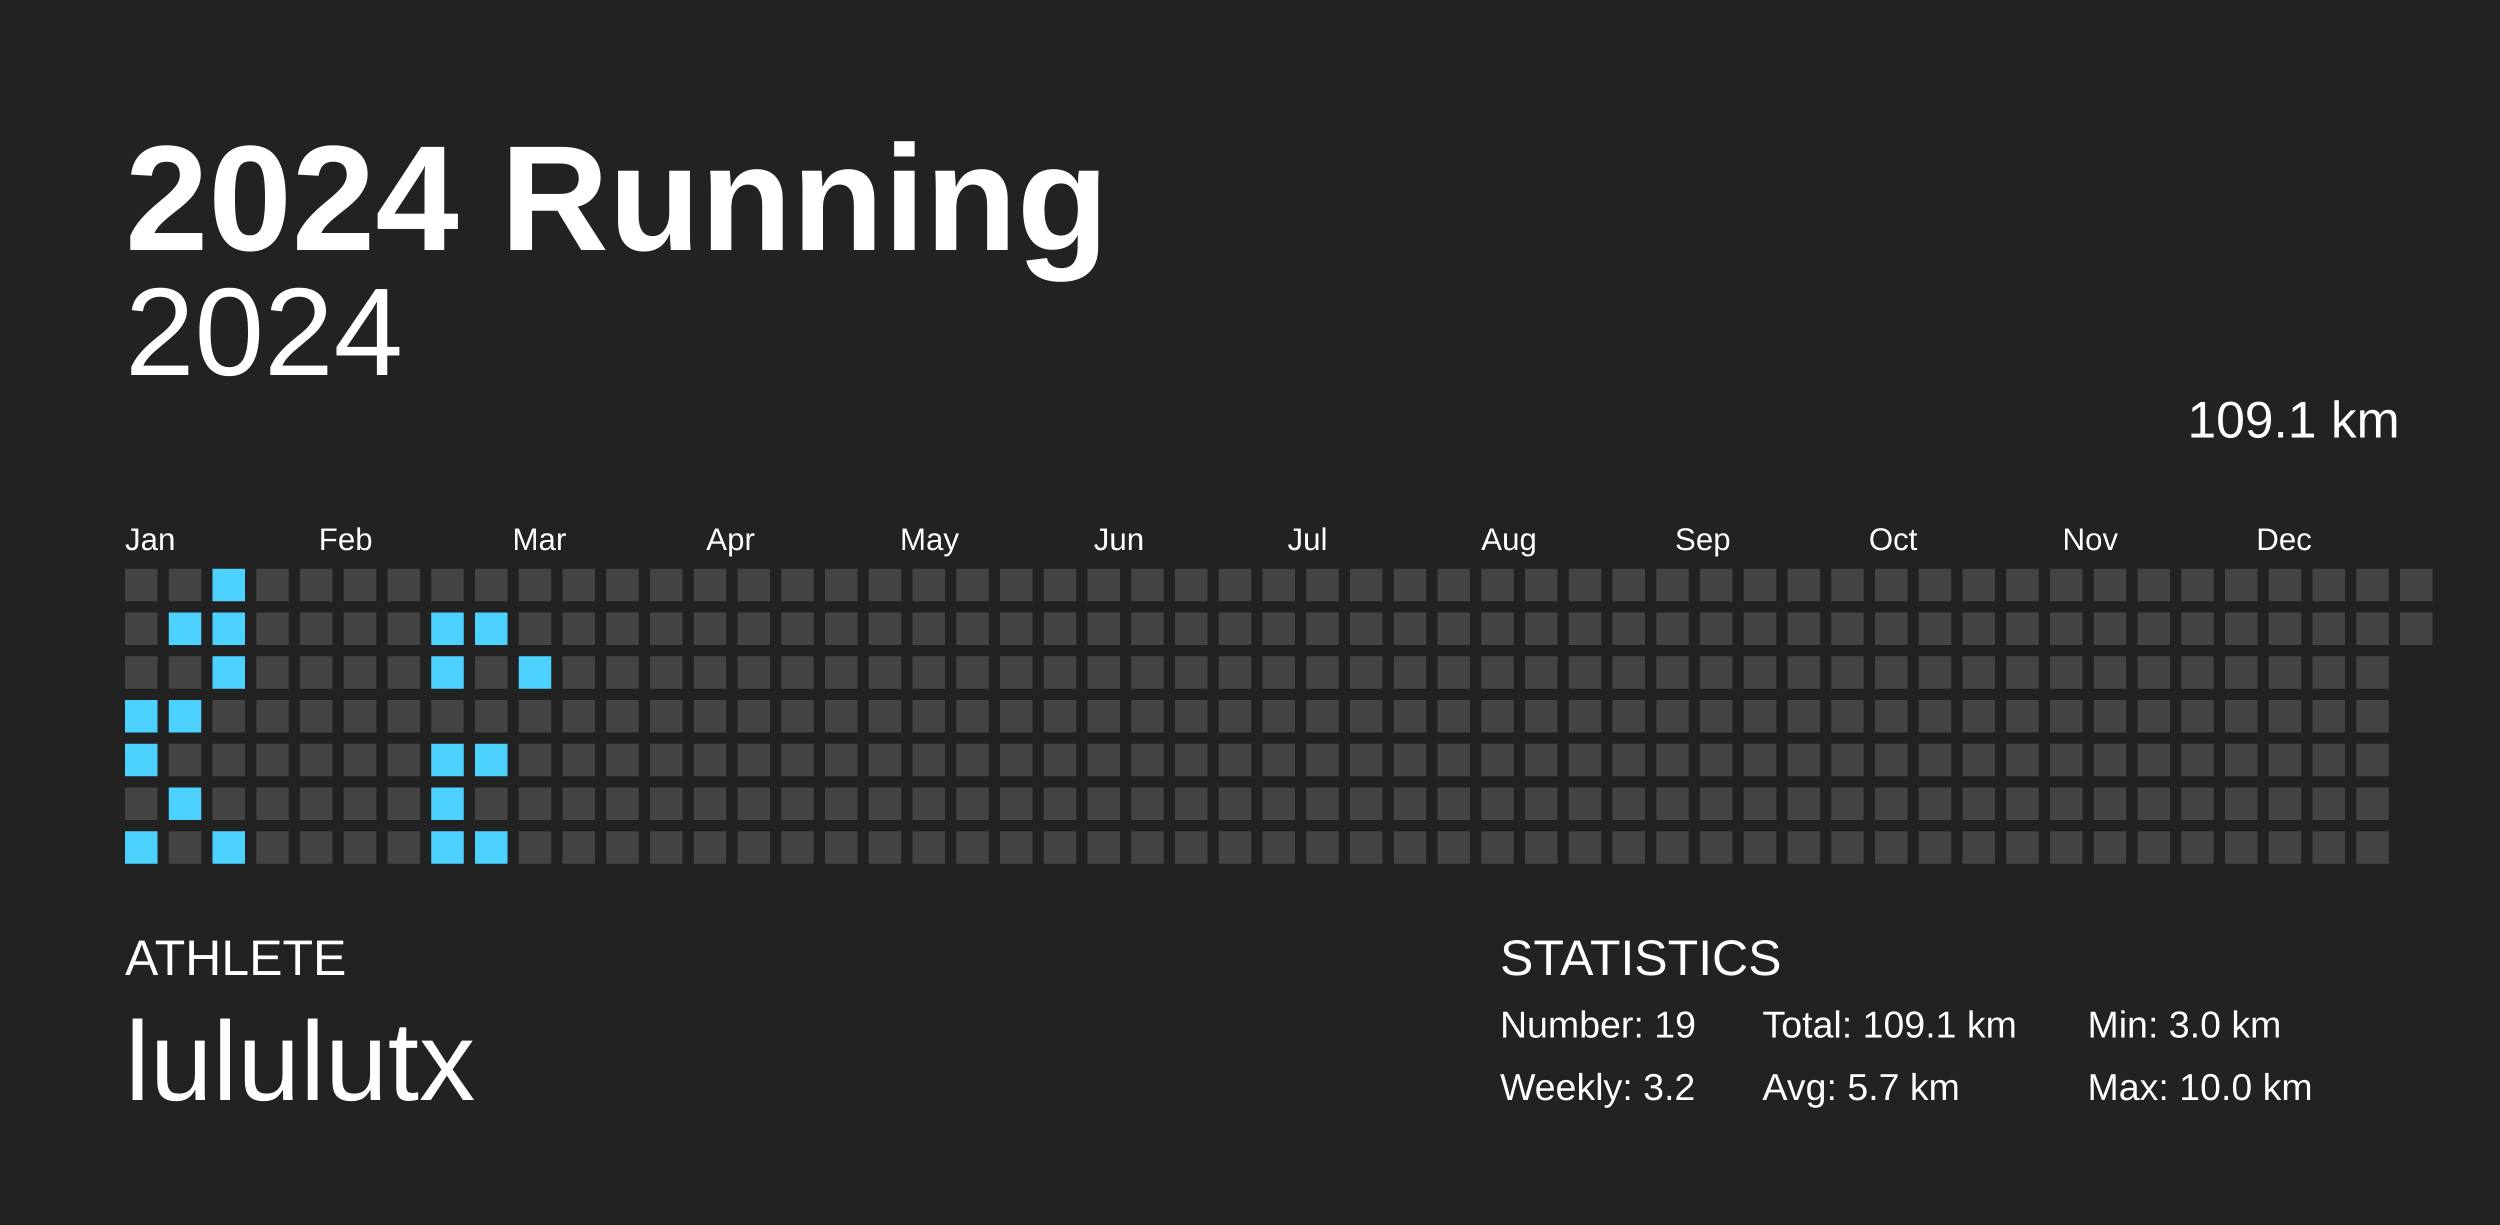
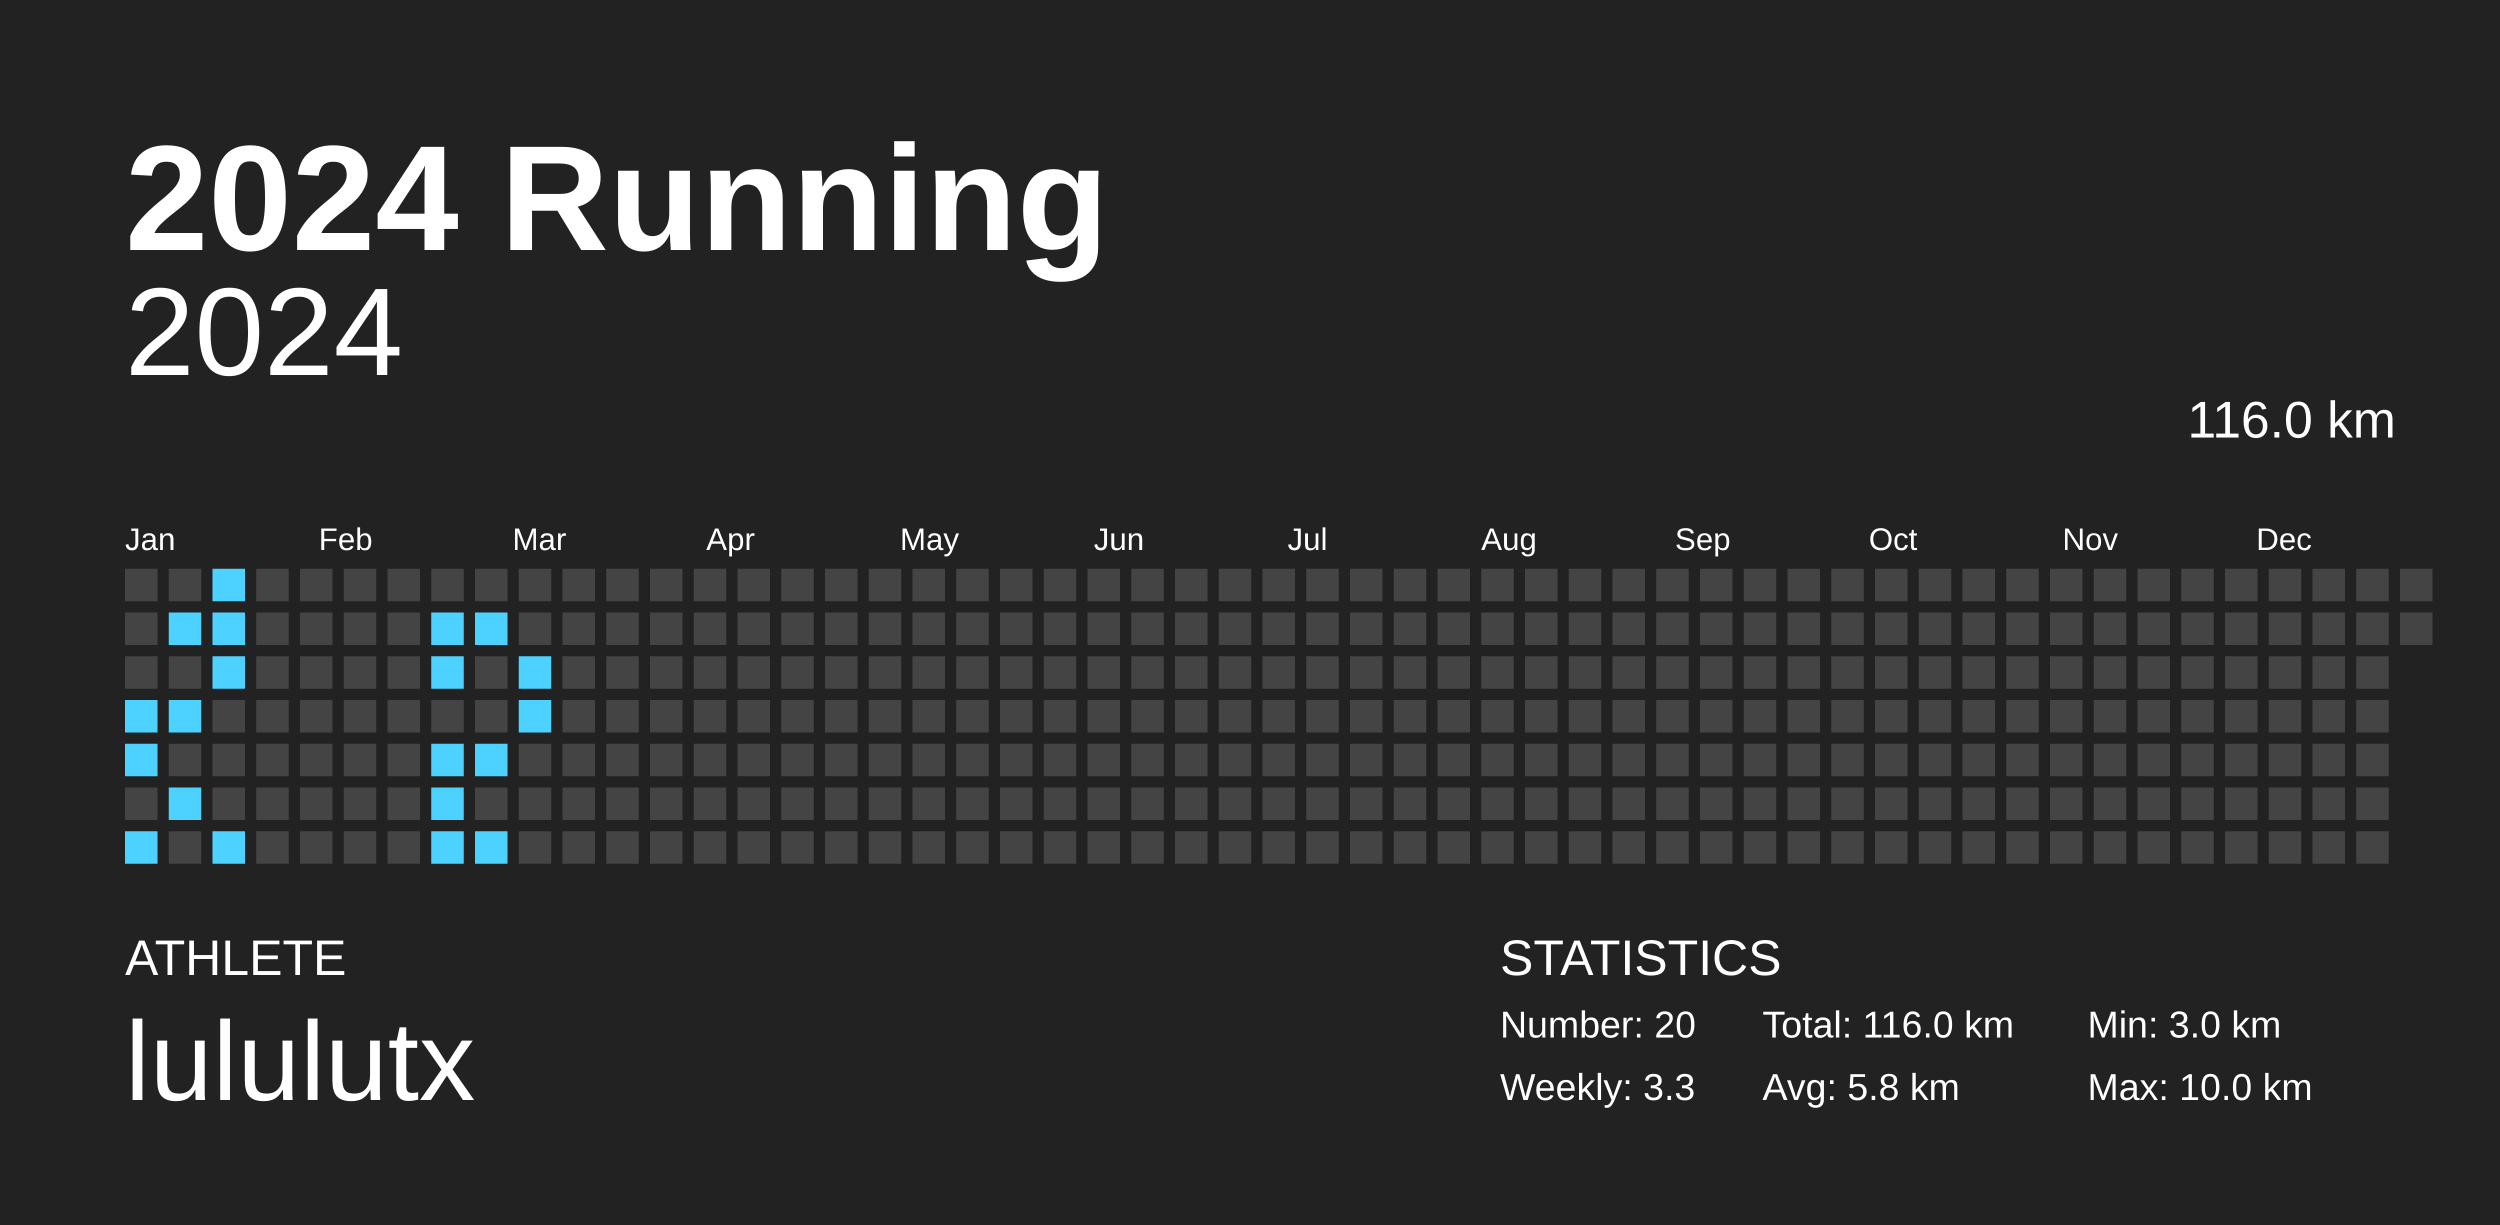
<svg xmlns="http://www.w3.org/2000/svg" baseProfile="full" height="98mm" version="1.1" viewBox="0,0,200,98" width="200mm">
  <defs />
  <rect fill="#222222" height="98" width="200" x="0" y="0" />
  <text fill="#FFFFFF" style="font-size:12px; font-family:Arial; font-weight:bold;" x="10" y="20">2024 Running</text>
  <text fill="#FFFFFF" style="font-size:4px; font-family:Arial" x="10" y="78">ATHLETE</text>
  <text fill="#FFFFFF" style="font-size:9px; font-family:Arial" x="10" y="88">lululutx</text>
  <text fill="#FFFFFF" style="font-size:4px; font-family:Arial" x="120" y="78">STATISTICS</text>
-   <text fill="#FFFFFF" style="font-size:3px; font-family:Arial" x="120" y="83">Number: 19</text>
-   <text fill="#FFFFFF" style="font-size:3px; font-family:Arial" x="120" y="88">Weekly: 3.2</text>
-   <text fill="#FFFFFF" style="font-size:3px; font-family:Arial" x="141" y="83">Total: 109.1 km</text>
-   <text fill="#FFFFFF" style="font-size:3px; font-family:Arial" x="141" y="88">Avg: 5.7 km</text>
+   <text fill="#FFFFFF" style="font-size:3px; font-family:Arial" x="120" y="83">Number: 20</text>
+   <text fill="#FFFFFF" style="font-size:3px; font-family:Arial" x="120" y="88">Weekly: 3.3</text>
+   <text fill="#FFFFFF" style="font-size:3px; font-family:Arial" x="141" y="83">Total: 116.0 km</text>
+   <text fill="#FFFFFF" style="font-size:3px; font-family:Arial" x="141" y="88">Avg: 5.8 km</text>
  <text fill="#FFFFFF" style="font-size:3px; font-family:Arial" x="167" y="83">Min: 3.0 km</text>
  <text fill="#FFFFFF" style="font-size:3px; font-family:Arial" x="167" y="88">Max: 10.0 km</text>
  <text alignment-baseline="hanging" fill="#FFFFFF" style="font-size:10.0px; font-family:Arial;" x="10" y="30">2024</text>
-   <text alignment-baseline="hanging" fill="#FFFFFF" style="font-size:4.125px; font-family:Arial;" x="175" y="35">109.1 km</text>
+   <text alignment-baseline="hanging" fill="#FFFFFF" style="font-size:4.125px; font-family:Arial;" x="175" y="35">116.0 km</text>
  <text fill="#FFFFFF" style="font-size:2.5px; font-family:Arial" x="10.0" y="44">Jan</text>
  <text fill="#FFFFFF" style="font-size:2.5px; font-family:Arial" x="25.5" y="44">Feb</text>
  <text fill="#FFFFFF" style="font-size:2.5px; font-family:Arial" x="41.0" y="44">Mar</text>
  <text fill="#FFFFFF" style="font-size:2.5px; font-family:Arial" x="56.5" y="44">Apr</text>
  <text fill="#FFFFFF" style="font-size:2.5px; font-family:Arial" x="72.0" y="44">May</text>
  <text fill="#FFFFFF" style="font-size:2.5px; font-family:Arial" x="87.5" y="44">Jun</text>
  <text fill="#FFFFFF" style="font-size:2.5px; font-family:Arial" x="103.0" y="44">Jul</text>
  <text fill="#FFFFFF" style="font-size:2.5px; font-family:Arial" x="118.5" y="44">Aug</text>
  <text fill="#FFFFFF" style="font-size:2.5px; font-family:Arial" x="134.0" y="44">Sep</text>
  <text fill="#FFFFFF" style="font-size:2.5px; font-family:Arial" x="149.5" y="44">Oct</text>
  <text fill="#FFFFFF" style="font-size:2.5px; font-family:Arial" x="165.0" y="44">Nov</text>
  <text fill="#FFFFFF" style="font-size:2.5px; font-family:Arial" x="180.5" y="44">Dec</text>
  <rect fill="#444444" height="2.6" width="2.6" x="10.0" y="45.5" />
  <rect fill="#444444" height="2.6" width="2.6" x="10.0" y="49.0" />
  <rect fill="#444444" height="2.6" width="2.6" x="10.0" y="52.5" />
  <rect fill="#4dd2ff" height="2.6" width="2.6" x="10.0" y="56.0" />
  <rect fill="#4dd2ff" height="2.6" width="2.6" x="10.0" y="59.5" />
  <rect fill="#444444" height="2.6" width="2.6" x="10.0" y="63.0" />
  <rect fill="#4dd2ff" height="2.6" width="2.6" x="10.0" y="66.5" />
  <rect fill="#444444" height="2.6" width="2.6" x="13.5" y="45.5" />
  <rect fill="#4dd2ff" height="2.6" width="2.6" x="13.5" y="49.0" />
  <rect fill="#444444" height="2.6" width="2.6" x="13.5" y="52.5" />
  <rect fill="#4dd2ff" height="2.6" width="2.6" x="13.5" y="56.0" />
  <rect fill="#444444" height="2.6" width="2.6" x="13.5" y="59.5" />
  <rect fill="#4dd2ff" height="2.6" width="2.6" x="13.5" y="63.0" />
  <rect fill="#444444" height="2.6" width="2.6" x="13.5" y="66.5" />
  <rect fill="#4dd2ff" height="2.6" width="2.6" x="17.0" y="45.5" />
  <rect fill="#4dd2ff" height="2.6" width="2.6" x="17.0" y="49.0" />
  <rect fill="#4dd2ff" height="2.6" width="2.6" x="17.0" y="52.5" />
  <rect fill="#444444" height="2.6" width="2.6" x="17.0" y="56.0" />
  <rect fill="#444444" height="2.6" width="2.6" x="17.0" y="59.5" />
  <rect fill="#444444" height="2.6" width="2.6" x="17.0" y="63.0" />
  <rect fill="#4dd2ff" height="2.6" width="2.6" x="17.0" y="66.5" />
  <rect fill="#444444" height="2.6" width="2.6" x="20.5" y="45.5" />
  <rect fill="#444444" height="2.6" width="2.6" x="20.5" y="49.0" />
  <rect fill="#444444" height="2.6" width="2.6" x="20.5" y="52.5" />
  <rect fill="#444444" height="2.6" width="2.6" x="20.5" y="56.0" />
  <rect fill="#444444" height="2.6" width="2.6" x="20.5" y="59.5" />
  <rect fill="#444444" height="2.6" width="2.6" x="20.5" y="63.0" />
  <rect fill="#444444" height="2.6" width="2.6" x="20.5" y="66.5" />
  <rect fill="#444444" height="2.6" width="2.6" x="24.0" y="45.5" />
  <rect fill="#444444" height="2.6" width="2.6" x="24.0" y="49.0" />
  <rect fill="#444444" height="2.6" width="2.6" x="24.0" y="52.5" />
  <rect fill="#444444" height="2.6" width="2.6" x="24.0" y="56.0" />
  <rect fill="#444444" height="2.6" width="2.6" x="24.0" y="59.5" />
  <rect fill="#444444" height="2.6" width="2.6" x="24.0" y="63.0" />
  <rect fill="#444444" height="2.6" width="2.6" x="24.0" y="66.5" />
  <rect fill="#444444" height="2.6" width="2.6" x="27.5" y="45.5" />
  <rect fill="#444444" height="2.6" width="2.6" x="27.5" y="49.0" />
  <rect fill="#444444" height="2.6" width="2.6" x="27.5" y="52.5" />
  <rect fill="#444444" height="2.6" width="2.6" x="27.5" y="56.0" />
  <rect fill="#444444" height="2.6" width="2.6" x="27.5" y="59.5" />
  <rect fill="#444444" height="2.6" width="2.6" x="27.5" y="63.0" />
  <rect fill="#444444" height="2.6" width="2.6" x="27.5" y="66.5" />
  <rect fill="#444444" height="2.6" width="2.6" x="31.0" y="45.5" />
  <rect fill="#444444" height="2.6" width="2.6" x="31.0" y="49.0" />
  <rect fill="#444444" height="2.6" width="2.6" x="31.0" y="52.5" />
  <rect fill="#444444" height="2.6" width="2.6" x="31.0" y="56.0" />
  <rect fill="#444444" height="2.6" width="2.6" x="31.0" y="59.5" />
  <rect fill="#444444" height="2.6" width="2.6" x="31.0" y="63.0" />
  <rect fill="#444444" height="2.6" width="2.6" x="31.0" y="66.5" />
  <rect fill="#444444" height="2.6" width="2.6" x="34.5" y="45.5" />
  <rect fill="#4dd2ff" height="2.6" width="2.6" x="34.5" y="49.0" />
  <rect fill="#4dd2ff" height="2.6" width="2.6" x="34.5" y="52.5" />
  <rect fill="#444444" height="2.6" width="2.6" x="34.5" y="56.0" />
  <rect fill="#4dd2ff" height="2.6" width="2.6" x="34.5" y="59.5" />
  <rect fill="#4dd2ff" height="2.6" width="2.6" x="34.5" y="63.0" />
  <rect fill="#4dd2ff" height="2.6" width="2.6" x="34.5" y="66.5" />
  <rect fill="#444444" height="2.6" width="2.6" x="38.0" y="45.5" />
  <rect fill="#4dd2ff" height="2.6" width="2.6" x="38.0" y="49.0" />
  <rect fill="#444444" height="2.6" width="2.6" x="38.0" y="52.5" />
  <rect fill="#444444" height="2.6" width="2.6" x="38.0" y="56.0" />
  <rect fill="#4dd2ff" height="2.6" width="2.6" x="38.0" y="59.5" />
  <rect fill="#444444" height="2.6" width="2.6" x="38.0" y="63.0" />
  <rect fill="#4dd2ff" height="2.6" width="2.6" x="38.0" y="66.5" />
  <rect fill="#444444" height="2.6" width="2.6" x="41.5" y="45.5" />
  <rect fill="#444444" height="2.6" width="2.6" x="41.5" y="49.0" />
  <rect fill="#4dd2ff" height="2.6" width="2.6" x="41.5" y="52.5" />
-   <rect fill="#444444" height="2.6" width="2.6" x="41.5" y="56.0" />
+   <rect fill="#4dd2ff" height="2.6" width="2.6" x="41.5" y="56.0" />
  <rect fill="#444444" height="2.6" width="2.6" x="41.5" y="59.5" />
  <rect fill="#444444" height="2.6" width="2.6" x="41.5" y="63.0" />
  <rect fill="#444444" height="2.6" width="2.6" x="41.5" y="66.5" />
  <rect fill="#444444" height="2.6" width="2.6" x="45.0" y="45.5" />
  <rect fill="#444444" height="2.6" width="2.6" x="45.0" y="49.0" />
  <rect fill="#444444" height="2.6" width="2.6" x="45.0" y="52.5" />
  <rect fill="#444444" height="2.6" width="2.6" x="45.0" y="56.0" />
  <rect fill="#444444" height="2.6" width="2.6" x="45.0" y="59.5" />
  <rect fill="#444444" height="2.6" width="2.6" x="45.0" y="63.0" />
  <rect fill="#444444" height="2.6" width="2.6" x="45.0" y="66.5" />
  <rect fill="#444444" height="2.6" width="2.6" x="48.5" y="45.5" />
  <rect fill="#444444" height="2.6" width="2.6" x="48.5" y="49.0" />
  <rect fill="#444444" height="2.6" width="2.6" x="48.5" y="52.5" />
  <rect fill="#444444" height="2.6" width="2.6" x="48.5" y="56.0" />
  <rect fill="#444444" height="2.6" width="2.6" x="48.5" y="59.5" />
  <rect fill="#444444" height="2.6" width="2.6" x="48.5" y="63.0" />
  <rect fill="#444444" height="2.6" width="2.6" x="48.5" y="66.5" />
  <rect fill="#444444" height="2.6" width="2.6" x="52.0" y="45.5" />
  <rect fill="#444444" height="2.6" width="2.6" x="52.0" y="49.0" />
  <rect fill="#444444" height="2.6" width="2.6" x="52.0" y="52.5" />
  <rect fill="#444444" height="2.6" width="2.6" x="52.0" y="56.0" />
  <rect fill="#444444" height="2.6" width="2.6" x="52.0" y="59.5" />
  <rect fill="#444444" height="2.6" width="2.6" x="52.0" y="63.0" />
  <rect fill="#444444" height="2.6" width="2.6" x="52.0" y="66.5" />
  <rect fill="#444444" height="2.6" width="2.6" x="55.5" y="45.5" />
  <rect fill="#444444" height="2.6" width="2.6" x="55.5" y="49.0" />
  <rect fill="#444444" height="2.6" width="2.6" x="55.5" y="52.5" />
  <rect fill="#444444" height="2.6" width="2.6" x="55.5" y="56.0" />
  <rect fill="#444444" height="2.6" width="2.6" x="55.5" y="59.5" />
  <rect fill="#444444" height="2.6" width="2.6" x="55.5" y="63.0" />
  <rect fill="#444444" height="2.6" width="2.6" x="55.5" y="66.5" />
  <rect fill="#444444" height="2.6" width="2.6" x="59.0" y="45.5" />
  <rect fill="#444444" height="2.6" width="2.6" x="59.0" y="49.0" />
  <rect fill="#444444" height="2.6" width="2.6" x="59.0" y="52.5" />
  <rect fill="#444444" height="2.6" width="2.6" x="59.0" y="56.0" />
  <rect fill="#444444" height="2.6" width="2.6" x="59.0" y="59.5" />
  <rect fill="#444444" height="2.6" width="2.6" x="59.0" y="63.0" />
  <rect fill="#444444" height="2.6" width="2.6" x="59.0" y="66.5" />
  <rect fill="#444444" height="2.6" width="2.6" x="62.5" y="45.5" />
  <rect fill="#444444" height="2.6" width="2.6" x="62.5" y="49.0" />
  <rect fill="#444444" height="2.6" width="2.6" x="62.5" y="52.5" />
  <rect fill="#444444" height="2.6" width="2.6" x="62.5" y="56.0" />
  <rect fill="#444444" height="2.6" width="2.6" x="62.5" y="59.5" />
  <rect fill="#444444" height="2.6" width="2.6" x="62.5" y="63.0" />
  <rect fill="#444444" height="2.6" width="2.6" x="62.5" y="66.5" />
  <rect fill="#444444" height="2.6" width="2.6" x="66.0" y="45.5" />
  <rect fill="#444444" height="2.6" width="2.6" x="66.0" y="49.0" />
  <rect fill="#444444" height="2.6" width="2.6" x="66.0" y="52.5" />
  <rect fill="#444444" height="2.6" width="2.6" x="66.0" y="56.0" />
  <rect fill="#444444" height="2.6" width="2.6" x="66.0" y="59.5" />
  <rect fill="#444444" height="2.6" width="2.6" x="66.0" y="63.0" />
  <rect fill="#444444" height="2.6" width="2.6" x="66.0" y="66.5" />
  <rect fill="#444444" height="2.6" width="2.6" x="69.5" y="45.5" />
  <rect fill="#444444" height="2.6" width="2.6" x="69.5" y="49.0" />
  <rect fill="#444444" height="2.6" width="2.6" x="69.5" y="52.5" />
  <rect fill="#444444" height="2.6" width="2.6" x="69.5" y="56.0" />
  <rect fill="#444444" height="2.6" width="2.6" x="69.5" y="59.5" />
  <rect fill="#444444" height="2.6" width="2.6" x="69.5" y="63.0" />
  <rect fill="#444444" height="2.6" width="2.6" x="69.5" y="66.5" />
  <rect fill="#444444" height="2.6" width="2.6" x="73.0" y="45.5" />
  <rect fill="#444444" height="2.6" width="2.6" x="73.0" y="49.0" />
  <rect fill="#444444" height="2.6" width="2.6" x="73.0" y="52.5" />
  <rect fill="#444444" height="2.6" width="2.6" x="73.0" y="56.0" />
  <rect fill="#444444" height="2.6" width="2.6" x="73.0" y="59.5" />
  <rect fill="#444444" height="2.6" width="2.6" x="73.0" y="63.0" />
  <rect fill="#444444" height="2.6" width="2.6" x="73.0" y="66.5" />
  <rect fill="#444444" height="2.6" width="2.6" x="76.5" y="45.5" />
  <rect fill="#444444" height="2.6" width="2.6" x="76.5" y="49.0" />
  <rect fill="#444444" height="2.6" width="2.6" x="76.5" y="52.5" />
  <rect fill="#444444" height="2.6" width="2.6" x="76.5" y="56.0" />
  <rect fill="#444444" height="2.6" width="2.6" x="76.5" y="59.5" />
  <rect fill="#444444" height="2.6" width="2.6" x="76.5" y="63.0" />
  <rect fill="#444444" height="2.6" width="2.6" x="76.5" y="66.5" />
  <rect fill="#444444" height="2.6" width="2.6" x="80.0" y="45.5" />
  <rect fill="#444444" height="2.6" width="2.6" x="80.0" y="49.0" />
  <rect fill="#444444" height="2.6" width="2.6" x="80.0" y="52.5" />
  <rect fill="#444444" height="2.6" width="2.6" x="80.0" y="56.0" />
  <rect fill="#444444" height="2.6" width="2.6" x="80.0" y="59.5" />
  <rect fill="#444444" height="2.6" width="2.6" x="80.0" y="63.0" />
  <rect fill="#444444" height="2.6" width="2.6" x="80.0" y="66.5" />
  <rect fill="#444444" height="2.6" width="2.6" x="83.5" y="45.5" />
  <rect fill="#444444" height="2.6" width="2.6" x="83.5" y="49.0" />
  <rect fill="#444444" height="2.6" width="2.6" x="83.5" y="52.5" />
  <rect fill="#444444" height="2.6" width="2.6" x="83.5" y="56.0" />
  <rect fill="#444444" height="2.6" width="2.6" x="83.5" y="59.5" />
  <rect fill="#444444" height="2.6" width="2.6" x="83.5" y="63.0" />
  <rect fill="#444444" height="2.6" width="2.6" x="83.5" y="66.5" />
  <rect fill="#444444" height="2.6" width="2.6" x="87.0" y="45.5" />
  <rect fill="#444444" height="2.6" width="2.6" x="87.0" y="49.0" />
  <rect fill="#444444" height="2.6" width="2.6" x="87.0" y="52.5" />
  <rect fill="#444444" height="2.6" width="2.6" x="87.0" y="56.0" />
  <rect fill="#444444" height="2.6" width="2.6" x="87.0" y="59.5" />
  <rect fill="#444444" height="2.6" width="2.6" x="87.0" y="63.0" />
  <rect fill="#444444" height="2.6" width="2.6" x="87.0" y="66.5" />
  <rect fill="#444444" height="2.6" width="2.6" x="90.5" y="45.5" />
  <rect fill="#444444" height="2.6" width="2.6" x="90.5" y="49.0" />
  <rect fill="#444444" height="2.6" width="2.6" x="90.5" y="52.5" />
  <rect fill="#444444" height="2.6" width="2.6" x="90.5" y="56.0" />
  <rect fill="#444444" height="2.6" width="2.6" x="90.5" y="59.5" />
  <rect fill="#444444" height="2.6" width="2.6" x="90.5" y="63.0" />
  <rect fill="#444444" height="2.6" width="2.6" x="90.5" y="66.5" />
  <rect fill="#444444" height="2.6" width="2.6" x="94.0" y="45.5" />
  <rect fill="#444444" height="2.6" width="2.6" x="94.0" y="49.0" />
  <rect fill="#444444" height="2.6" width="2.6" x="94.0" y="52.5" />
  <rect fill="#444444" height="2.6" width="2.6" x="94.0" y="56.0" />
  <rect fill="#444444" height="2.6" width="2.6" x="94.0" y="59.5" />
  <rect fill="#444444" height="2.6" width="2.6" x="94.0" y="63.0" />
  <rect fill="#444444" height="2.6" width="2.6" x="94.0" y="66.5" />
  <rect fill="#444444" height="2.6" width="2.6" x="97.5" y="45.5" />
  <rect fill="#444444" height="2.6" width="2.6" x="97.5" y="49.0" />
  <rect fill="#444444" height="2.6" width="2.6" x="97.5" y="52.5" />
  <rect fill="#444444" height="2.6" width="2.6" x="97.5" y="56.0" />
  <rect fill="#444444" height="2.6" width="2.6" x="97.5" y="59.5" />
  <rect fill="#444444" height="2.6" width="2.6" x="97.5" y="63.0" />
  <rect fill="#444444" height="2.6" width="2.6" x="97.5" y="66.5" />
  <rect fill="#444444" height="2.6" width="2.6" x="101.0" y="45.5" />
  <rect fill="#444444" height="2.6" width="2.6" x="101.0" y="49.0" />
  <rect fill="#444444" height="2.6" width="2.6" x="101.0" y="52.5" />
  <rect fill="#444444" height="2.6" width="2.6" x="101.0" y="56.0" />
  <rect fill="#444444" height="2.6" width="2.6" x="101.0" y="59.5" />
  <rect fill="#444444" height="2.6" width="2.6" x="101.0" y="63.0" />
  <rect fill="#444444" height="2.6" width="2.6" x="101.0" y="66.5" />
  <rect fill="#444444" height="2.6" width="2.6" x="104.5" y="45.5" />
  <rect fill="#444444" height="2.6" width="2.6" x="104.5" y="49.0" />
  <rect fill="#444444" height="2.6" width="2.6" x="104.5" y="52.5" />
  <rect fill="#444444" height="2.6" width="2.6" x="104.5" y="56.0" />
  <rect fill="#444444" height="2.6" width="2.6" x="104.5" y="59.5" />
  <rect fill="#444444" height="2.6" width="2.6" x="104.5" y="63.0" />
  <rect fill="#444444" height="2.6" width="2.6" x="104.5" y="66.5" />
  <rect fill="#444444" height="2.6" width="2.6" x="108.0" y="45.5" />
  <rect fill="#444444" height="2.6" width="2.6" x="108.0" y="49.0" />
  <rect fill="#444444" height="2.6" width="2.6" x="108.0" y="52.5" />
  <rect fill="#444444" height="2.6" width="2.6" x="108.0" y="56.0" />
  <rect fill="#444444" height="2.6" width="2.6" x="108.0" y="59.5" />
  <rect fill="#444444" height="2.6" width="2.6" x="108.0" y="63.0" />
  <rect fill="#444444" height="2.6" width="2.6" x="108.0" y="66.5" />
  <rect fill="#444444" height="2.6" width="2.6" x="111.5" y="45.5" />
  <rect fill="#444444" height="2.6" width="2.6" x="111.5" y="49.0" />
  <rect fill="#444444" height="2.6" width="2.6" x="111.5" y="52.5" />
  <rect fill="#444444" height="2.6" width="2.6" x="111.5" y="56.0" />
  <rect fill="#444444" height="2.6" width="2.6" x="111.5" y="59.5" />
  <rect fill="#444444" height="2.6" width="2.6" x="111.5" y="63.0" />
  <rect fill="#444444" height="2.6" width="2.6" x="111.5" y="66.5" />
  <rect fill="#444444" height="2.6" width="2.6" x="115.0" y="45.5" />
  <rect fill="#444444" height="2.6" width="2.6" x="115.0" y="49.0" />
  <rect fill="#444444" height="2.6" width="2.6" x="115.0" y="52.5" />
  <rect fill="#444444" height="2.6" width="2.6" x="115.0" y="56.0" />
  <rect fill="#444444" height="2.6" width="2.6" x="115.0" y="59.5" />
  <rect fill="#444444" height="2.6" width="2.6" x="115.0" y="63.0" />
  <rect fill="#444444" height="2.6" width="2.6" x="115.0" y="66.5" />
  <rect fill="#444444" height="2.6" width="2.6" x="118.5" y="45.5" />
  <rect fill="#444444" height="2.6" width="2.6" x="118.5" y="49.0" />
  <rect fill="#444444" height="2.6" width="2.6" x="118.5" y="52.5" />
  <rect fill="#444444" height="2.6" width="2.6" x="118.5" y="56.0" />
  <rect fill="#444444" height="2.6" width="2.6" x="118.5" y="59.5" />
  <rect fill="#444444" height="2.6" width="2.6" x="118.5" y="63.0" />
  <rect fill="#444444" height="2.6" width="2.6" x="118.5" y="66.5" />
  <rect fill="#444444" height="2.6" width="2.6" x="122.0" y="45.5" />
  <rect fill="#444444" height="2.6" width="2.6" x="122.0" y="49.0" />
  <rect fill="#444444" height="2.6" width="2.6" x="122.0" y="52.5" />
  <rect fill="#444444" height="2.6" width="2.6" x="122.0" y="56.0" />
  <rect fill="#444444" height="2.6" width="2.6" x="122.0" y="59.5" />
  <rect fill="#444444" height="2.6" width="2.6" x="122.0" y="63.0" />
  <rect fill="#444444" height="2.6" width="2.6" x="122.0" y="66.5" />
  <rect fill="#444444" height="2.6" width="2.6" x="125.5" y="45.5" />
  <rect fill="#444444" height="2.6" width="2.6" x="125.5" y="49.0" />
  <rect fill="#444444" height="2.6" width="2.6" x="125.5" y="52.5" />
  <rect fill="#444444" height="2.6" width="2.6" x="125.5" y="56.0" />
  <rect fill="#444444" height="2.6" width="2.6" x="125.5" y="59.5" />
  <rect fill="#444444" height="2.6" width="2.6" x="125.5" y="63.0" />
  <rect fill="#444444" height="2.6" width="2.6" x="125.5" y="66.5" />
  <rect fill="#444444" height="2.6" width="2.6" x="129.0" y="45.5" />
  <rect fill="#444444" height="2.6" width="2.6" x="129.0" y="49.0" />
  <rect fill="#444444" height="2.6" width="2.6" x="129.0" y="52.5" />
  <rect fill="#444444" height="2.6" width="2.6" x="129.0" y="56.0" />
  <rect fill="#444444" height="2.6" width="2.6" x="129.0" y="59.5" />
  <rect fill="#444444" height="2.6" width="2.6" x="129.0" y="63.0" />
  <rect fill="#444444" height="2.6" width="2.6" x="129.0" y="66.5" />
  <rect fill="#444444" height="2.6" width="2.6" x="132.5" y="45.5" />
  <rect fill="#444444" height="2.6" width="2.6" x="132.5" y="49.0" />
  <rect fill="#444444" height="2.6" width="2.6" x="132.5" y="52.5" />
  <rect fill="#444444" height="2.6" width="2.6" x="132.5" y="56.0" />
  <rect fill="#444444" height="2.6" width="2.6" x="132.5" y="59.5" />
  <rect fill="#444444" height="2.6" width="2.6" x="132.5" y="63.0" />
  <rect fill="#444444" height="2.6" width="2.6" x="132.5" y="66.5" />
  <rect fill="#444444" height="2.6" width="2.6" x="136.0" y="45.5" />
  <rect fill="#444444" height="2.6" width="2.6" x="136.0" y="49.0" />
  <rect fill="#444444" height="2.6" width="2.6" x="136.0" y="52.5" />
  <rect fill="#444444" height="2.6" width="2.6" x="136.0" y="56.0" />
  <rect fill="#444444" height="2.6" width="2.6" x="136.0" y="59.5" />
  <rect fill="#444444" height="2.6" width="2.6" x="136.0" y="63.0" />
  <rect fill="#444444" height="2.6" width="2.6" x="136.0" y="66.5" />
  <rect fill="#444444" height="2.6" width="2.6" x="139.5" y="45.5" />
  <rect fill="#444444" height="2.6" width="2.6" x="139.5" y="49.0" />
  <rect fill="#444444" height="2.6" width="2.6" x="139.5" y="52.5" />
  <rect fill="#444444" height="2.6" width="2.6" x="139.5" y="56.0" />
  <rect fill="#444444" height="2.6" width="2.6" x="139.5" y="59.5" />
  <rect fill="#444444" height="2.6" width="2.6" x="139.5" y="63.0" />
  <rect fill="#444444" height="2.6" width="2.6" x="139.5" y="66.5" />
  <rect fill="#444444" height="2.6" width="2.6" x="143.0" y="45.5" />
  <rect fill="#444444" height="2.6" width="2.6" x="143.0" y="49.0" />
  <rect fill="#444444" height="2.6" width="2.6" x="143.0" y="52.5" />
  <rect fill="#444444" height="2.6" width="2.6" x="143.0" y="56.0" />
  <rect fill="#444444" height="2.6" width="2.6" x="143.0" y="59.5" />
  <rect fill="#444444" height="2.6" width="2.6" x="143.0" y="63.0" />
  <rect fill="#444444" height="2.6" width="2.6" x="143.0" y="66.5" />
  <rect fill="#444444" height="2.6" width="2.6" x="146.5" y="45.5" />
  <rect fill="#444444" height="2.6" width="2.6" x="146.5" y="49.0" />
  <rect fill="#444444" height="2.6" width="2.6" x="146.5" y="52.5" />
  <rect fill="#444444" height="2.6" width="2.6" x="146.5" y="56.0" />
  <rect fill="#444444" height="2.6" width="2.6" x="146.5" y="59.5" />
  <rect fill="#444444" height="2.6" width="2.6" x="146.5" y="63.0" />
  <rect fill="#444444" height="2.6" width="2.6" x="146.5" y="66.5" />
  <rect fill="#444444" height="2.6" width="2.6" x="150.0" y="45.5" />
  <rect fill="#444444" height="2.6" width="2.6" x="150.0" y="49.0" />
  <rect fill="#444444" height="2.6" width="2.6" x="150.0" y="52.5" />
  <rect fill="#444444" height="2.6" width="2.6" x="150.0" y="56.0" />
  <rect fill="#444444" height="2.6" width="2.6" x="150.0" y="59.5" />
  <rect fill="#444444" height="2.6" width="2.6" x="150.0" y="63.0" />
  <rect fill="#444444" height="2.6" width="2.6" x="150.0" y="66.5" />
  <rect fill="#444444" height="2.6" width="2.6" x="153.5" y="45.5" />
  <rect fill="#444444" height="2.6" width="2.6" x="153.5" y="49.0" />
  <rect fill="#444444" height="2.6" width="2.6" x="153.5" y="52.5" />
  <rect fill="#444444" height="2.6" width="2.6" x="153.5" y="56.0" />
  <rect fill="#444444" height="2.6" width="2.6" x="153.5" y="59.5" />
  <rect fill="#444444" height="2.6" width="2.6" x="153.5" y="63.0" />
  <rect fill="#444444" height="2.6" width="2.6" x="153.5" y="66.5" />
  <rect fill="#444444" height="2.6" width="2.6" x="157.0" y="45.5" />
  <rect fill="#444444" height="2.6" width="2.6" x="157.0" y="49.0" />
  <rect fill="#444444" height="2.6" width="2.6" x="157.0" y="52.5" />
  <rect fill="#444444" height="2.6" width="2.6" x="157.0" y="56.0" />
  <rect fill="#444444" height="2.6" width="2.6" x="157.0" y="59.5" />
  <rect fill="#444444" height="2.6" width="2.6" x="157.0" y="63.0" />
  <rect fill="#444444" height="2.6" width="2.6" x="157.0" y="66.5" />
  <rect fill="#444444" height="2.6" width="2.6" x="160.5" y="45.5" />
  <rect fill="#444444" height="2.6" width="2.6" x="160.5" y="49.0" />
  <rect fill="#444444" height="2.6" width="2.6" x="160.5" y="52.5" />
  <rect fill="#444444" height="2.6" width="2.6" x="160.5" y="56.0" />
  <rect fill="#444444" height="2.6" width="2.6" x="160.5" y="59.5" />
  <rect fill="#444444" height="2.6" width="2.6" x="160.5" y="63.0" />
  <rect fill="#444444" height="2.6" width="2.6" x="160.5" y="66.5" />
  <rect fill="#444444" height="2.6" width="2.6" x="164.0" y="45.5" />
  <rect fill="#444444" height="2.6" width="2.6" x="164.0" y="49.0" />
  <rect fill="#444444" height="2.6" width="2.6" x="164.0" y="52.5" />
  <rect fill="#444444" height="2.6" width="2.6" x="164.0" y="56.0" />
  <rect fill="#444444" height="2.6" width="2.6" x="164.0" y="59.5" />
  <rect fill="#444444" height="2.6" width="2.6" x="164.0" y="63.0" />
  <rect fill="#444444" height="2.6" width="2.6" x="164.0" y="66.5" />
  <rect fill="#444444" height="2.6" width="2.6" x="167.5" y="45.5" />
  <rect fill="#444444" height="2.6" width="2.6" x="167.5" y="49.0" />
  <rect fill="#444444" height="2.6" width="2.6" x="167.5" y="52.5" />
  <rect fill="#444444" height="2.6" width="2.6" x="167.5" y="56.0" />
  <rect fill="#444444" height="2.6" width="2.6" x="167.5" y="59.5" />
  <rect fill="#444444" height="2.6" width="2.6" x="167.5" y="63.0" />
  <rect fill="#444444" height="2.6" width="2.6" x="167.5" y="66.5" />
  <rect fill="#444444" height="2.6" width="2.6" x="171.0" y="45.5" />
  <rect fill="#444444" height="2.6" width="2.6" x="171.0" y="49.0" />
  <rect fill="#444444" height="2.6" width="2.6" x="171.0" y="52.5" />
  <rect fill="#444444" height="2.6" width="2.6" x="171.0" y="56.0" />
  <rect fill="#444444" height="2.6" width="2.6" x="171.0" y="59.5" />
  <rect fill="#444444" height="2.6" width="2.6" x="171.0" y="63.0" />
  <rect fill="#444444" height="2.6" width="2.6" x="171.0" y="66.5" />
  <rect fill="#444444" height="2.6" width="2.6" x="174.5" y="45.5" />
  <rect fill="#444444" height="2.6" width="2.6" x="174.5" y="49.0" />
  <rect fill="#444444" height="2.6" width="2.6" x="174.5" y="52.5" />
  <rect fill="#444444" height="2.6" width="2.6" x="174.5" y="56.0" />
  <rect fill="#444444" height="2.6" width="2.6" x="174.5" y="59.5" />
  <rect fill="#444444" height="2.6" width="2.6" x="174.5" y="63.0" />
  <rect fill="#444444" height="2.6" width="2.6" x="174.5" y="66.5" />
  <rect fill="#444444" height="2.6" width="2.6" x="178.0" y="45.5" />
  <rect fill="#444444" height="2.6" width="2.6" x="178.0" y="49.0" />
  <rect fill="#444444" height="2.6" width="2.6" x="178.0" y="52.5" />
  <rect fill="#444444" height="2.6" width="2.6" x="178.0" y="56.0" />
  <rect fill="#444444" height="2.6" width="2.6" x="178.0" y="59.5" />
  <rect fill="#444444" height="2.6" width="2.6" x="178.0" y="63.0" />
  <rect fill="#444444" height="2.6" width="2.6" x="178.0" y="66.5" />
  <rect fill="#444444" height="2.6" width="2.6" x="181.5" y="45.5" />
  <rect fill="#444444" height="2.6" width="2.6" x="181.5" y="49.0" />
  <rect fill="#444444" height="2.6" width="2.6" x="181.5" y="52.5" />
  <rect fill="#444444" height="2.6" width="2.6" x="181.5" y="56.0" />
  <rect fill="#444444" height="2.6" width="2.6" x="181.5" y="59.5" />
  <rect fill="#444444" height="2.6" width="2.6" x="181.5" y="63.0" />
  <rect fill="#444444" height="2.6" width="2.6" x="181.5" y="66.5" />
  <rect fill="#444444" height="2.6" width="2.6" x="185.0" y="45.5" />
  <rect fill="#444444" height="2.6" width="2.6" x="185.0" y="49.0" />
  <rect fill="#444444" height="2.6" width="2.6" x="185.0" y="52.5" />
  <rect fill="#444444" height="2.6" width="2.6" x="185.0" y="56.0" />
  <rect fill="#444444" height="2.6" width="2.6" x="185.0" y="59.5" />
  <rect fill="#444444" height="2.6" width="2.6" x="185.0" y="63.0" />
  <rect fill="#444444" height="2.6" width="2.6" x="185.0" y="66.5" />
  <rect fill="#444444" height="2.6" width="2.6" x="188.5" y="45.5" />
  <rect fill="#444444" height="2.6" width="2.6" x="188.5" y="49.0" />
  <rect fill="#444444" height="2.6" width="2.6" x="188.5" y="52.5" />
  <rect fill="#444444" height="2.6" width="2.6" x="188.5" y="56.0" />
  <rect fill="#444444" height="2.6" width="2.6" x="188.5" y="59.5" />
  <rect fill="#444444" height="2.6" width="2.6" x="188.5" y="63.0" />
  <rect fill="#444444" height="2.6" width="2.6" x="188.5" y="66.5" />
  <rect fill="#444444" height="2.6" width="2.6" x="192.0" y="45.5" />
  <rect fill="#444444" height="2.6" width="2.6" x="192.0" y="49.0" />
</svg>
